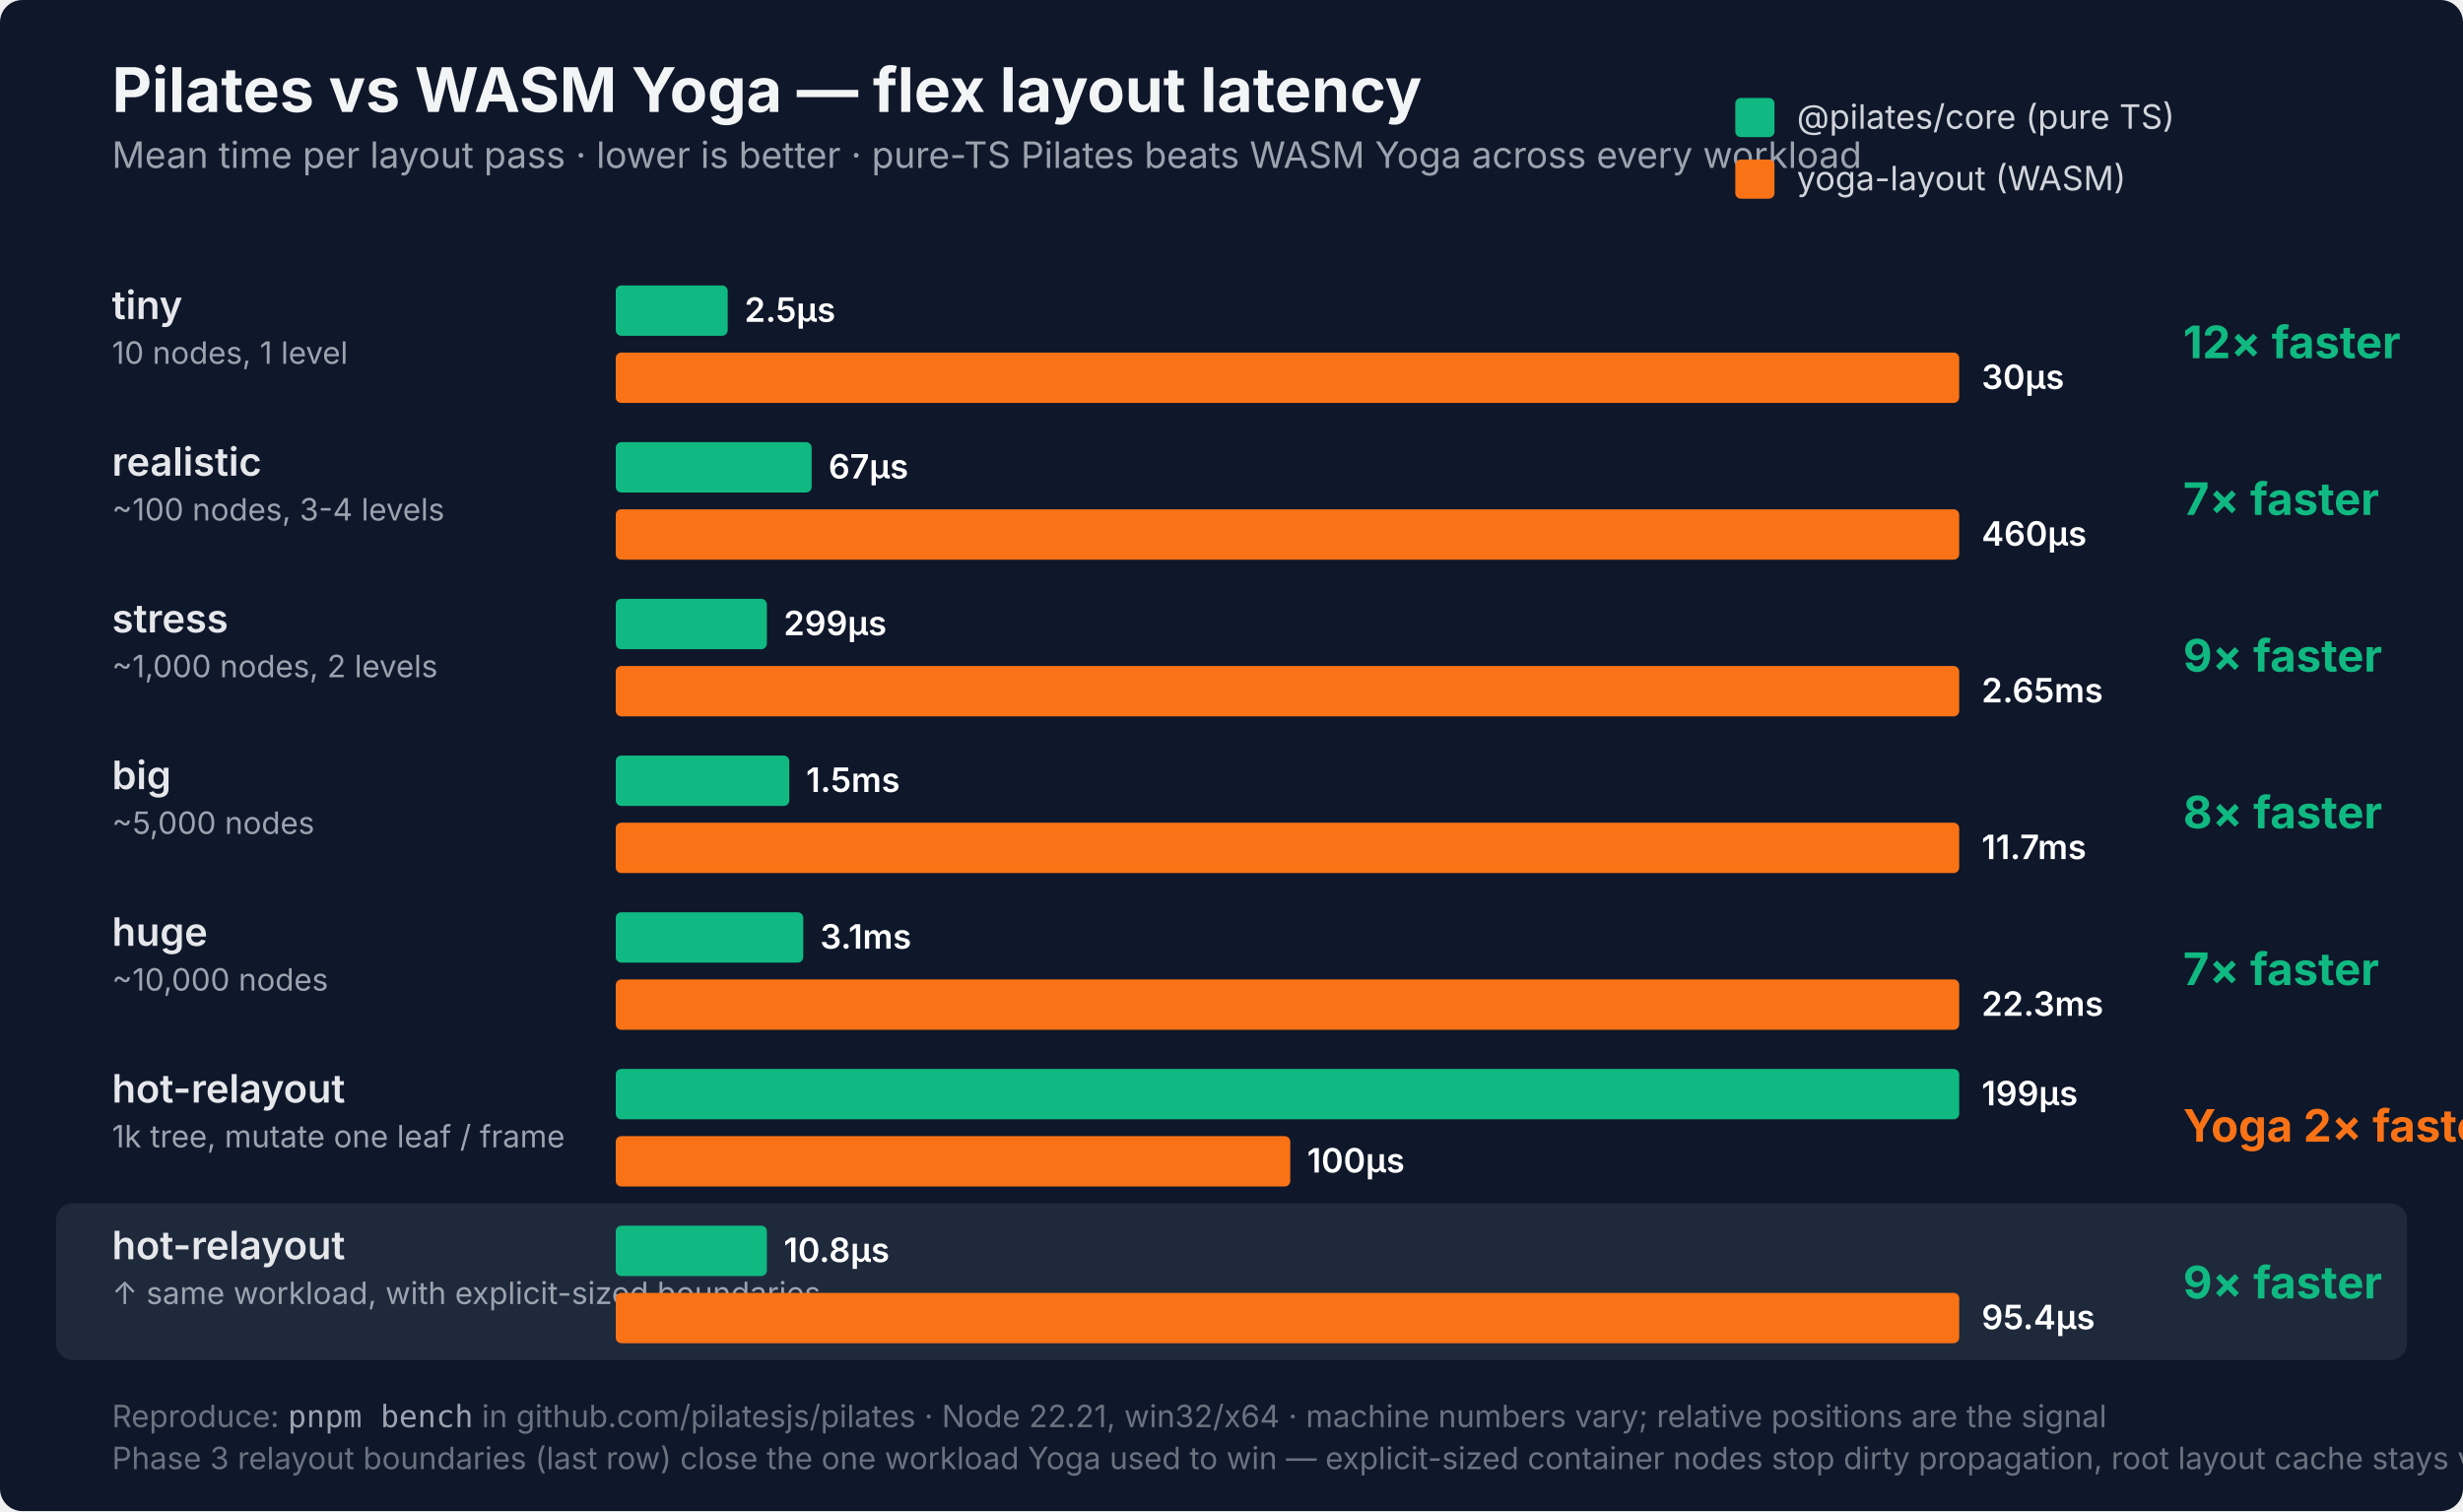
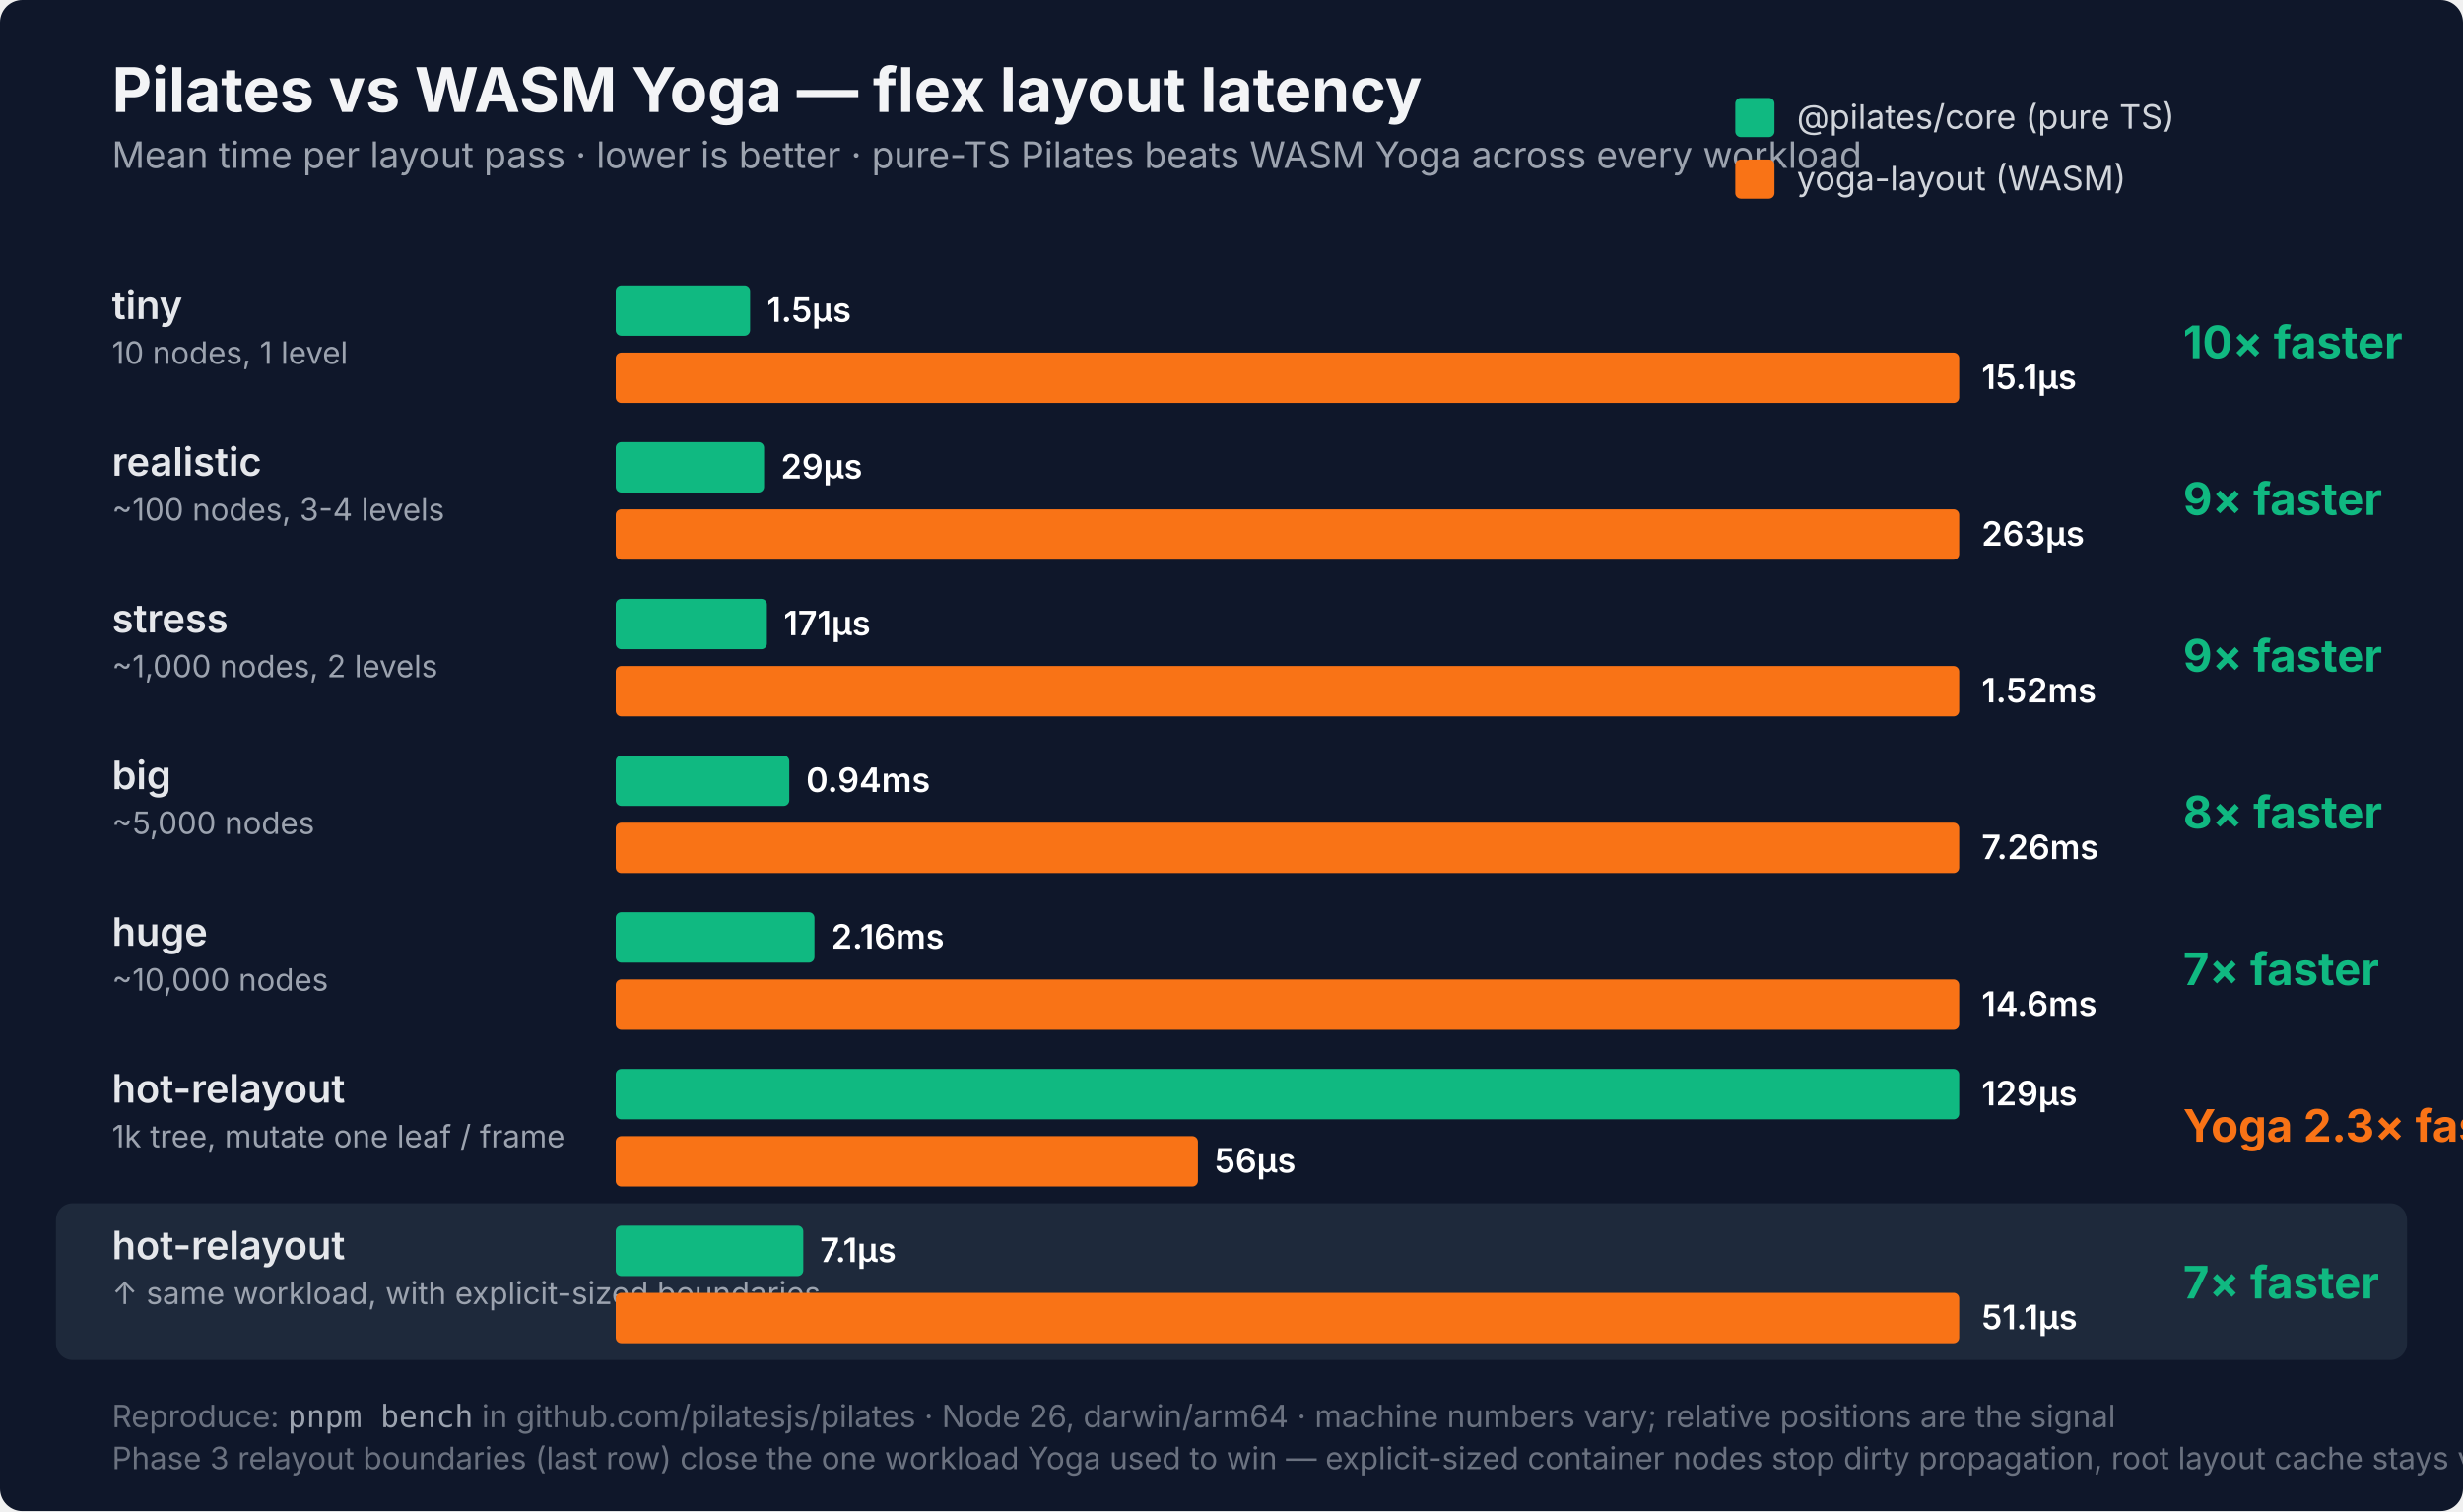
<svg xmlns="http://www.w3.org/2000/svg" viewBox="0 0 880 540" font-family="ui-sans-serif, system-ui, -apple-system, 'Segoe UI', sans-serif">
  <defs>
    <style>
      .title       { font-size: 22px; font-weight: 700; fill: #f3f4f6; }
      .subtitle    { font-size: 13px; fill: #9ca3af; }
      .scenario    { font-size: 14px; font-weight: 600; fill: #e5e7eb; }
      .scenarioSub { font-size: 11px; fill: #9ca3af; }
      .barLabel    { font-size: 12px; font-weight: 600; fill: #ffffff; }
      .speedup     { font-size: 16px; font-weight: 700; fill: #10b981; }
      .speedupRev  { font-size: 16px; font-weight: 700; fill: #f97316; }
      .legend      { font-size: 12px; fill: #d1d5db; }
      .footnote    { font-size: 11px; fill: #6b7280; }
    </style>
  </defs>
  <rect width="880" height="540" fill="#0f172a" rx="8" />
  <text x="40" y="40" class="title">Pilates vs WASM Yoga — flex layout latency</text>
  <text x="40" y="60" class="subtitle">Mean time per layout pass · lower is better · pure-TS Pilates beats WASM Yoga across every workload</text>
  <g transform="translate(620, 35)">
    <rect width="14" height="14" fill="#10b981" rx="2" />
    <text x="22" y="11" class="legend">@pilates/core (pure TS)</text>
    <rect y="22" width="14" height="14" fill="#f97316" rx="2" />
    <text x="22" y="33" class="legend">yoga-layout (WASM)</text>
  </g>
  <g transform="translate(0, 100)">
    <text x="40" y="14" class="scenario">tiny</text>
    <text x="40" y="30" class="scenarioSub">10 nodes, 1 level</text>
-     <rect x="220" y="2" width="40" height="18" fill="#10b981" rx="2" />
-     <text x="266" y="15" class="barLabel" fill="#10b981">2.5µs</text>
+     <rect x="220" y="2" width="48" height="18" fill="#10b981" rx="2" />
+     <text x="274" y="15" class="barLabel" fill="#10b981">1.5µs</text>
    <rect x="220" y="26" width="480" height="18" fill="#f97316" rx="2" />
-     <text x="708" y="39" class="barLabel" fill="#f97316">30µs</text>
-     <text x="780" y="28" class="speedup">12× faster</text>
+     <text x="708" y="39" class="barLabel" fill="#f97316">15.1µs</text>
+     <text x="780" y="28" class="speedup">10× faster</text>
  </g>
  <g transform="translate(0, 156)">
    <text x="40" y="14" class="scenario">realistic</text>
    <text x="40" y="30" class="scenarioSub">~100 nodes, 3-4 levels</text>
-     <rect x="220" y="2" width="70" height="18" fill="#10b981" rx="2" />
-     <text x="296" y="15" class="barLabel" fill="#10b981">67µs</text>
+     <rect x="220" y="2" width="53" height="18" fill="#10b981" rx="2" />
+     <text x="279" y="15" class="barLabel" fill="#10b981">29µs</text>
    <rect x="220" y="26" width="480" height="18" fill="#f97316" rx="2" />
-     <text x="708" y="39" class="barLabel" fill="#f97316">460µs</text>
-     <text x="780" y="28" class="speedup">7× faster</text>
+     <text x="708" y="39" class="barLabel" fill="#f97316">263µs</text>
+     <text x="780" y="28" class="speedup">9× faster</text>
  </g>
  <g transform="translate(0, 212)">
    <text x="40" y="14" class="scenario">stress</text>
    <text x="40" y="30" class="scenarioSub">~1,000 nodes, 2 levels</text>
    <rect x="220" y="2" width="54" height="18" fill="#10b981" rx="2" />
-     <text x="280" y="15" class="barLabel" fill="#10b981">299µs</text>
+     <text x="280" y="15" class="barLabel" fill="#10b981">171µs</text>
    <rect x="220" y="26" width="480" height="18" fill="#f97316" rx="2" />
-     <text x="708" y="39" class="barLabel" fill="#f97316">2.65ms</text>
+     <text x="708" y="39" class="barLabel" fill="#f97316">1.52ms</text>
    <text x="780" y="28" class="speedup">9× faster</text>
  </g>
  <g transform="translate(0, 268)">
    <text x="40" y="14" class="scenario">big</text>
    <text x="40" y="30" class="scenarioSub">~5,000 nodes</text>
    <rect x="220" y="2" width="62" height="18" fill="#10b981" rx="2" />
-     <text x="288" y="15" class="barLabel" fill="#10b981">1.5ms</text>
+     <text x="288" y="15" class="barLabel" fill="#10b981">0.94ms</text>
    <rect x="220" y="26" width="480" height="18" fill="#f97316" rx="2" />
-     <text x="708" y="39" class="barLabel" fill="#f97316">11.7ms</text>
+     <text x="708" y="39" class="barLabel" fill="#f97316">7.26ms</text>
    <text x="780" y="28" class="speedup">8× faster</text>
  </g>
  <g transform="translate(0, 324)">
    <text x="40" y="14" class="scenario">huge</text>
    <text x="40" y="30" class="scenarioSub">~10,000 nodes</text>
-     <rect x="220" y="2" width="67" height="18" fill="#10b981" rx="2" />
-     <text x="293" y="15" class="barLabel" fill="#10b981">3.1ms</text>
+     <rect x="220" y="2" width="71" height="18" fill="#10b981" rx="2" />
+     <text x="297" y="15" class="barLabel" fill="#10b981">2.16ms</text>
    <rect x="220" y="26" width="480" height="18" fill="#f97316" rx="2" />
-     <text x="708" y="39" class="barLabel" fill="#f97316">22.3ms</text>
+     <text x="708" y="39" class="barLabel" fill="#f97316">14.6ms</text>
    <text x="780" y="28" class="speedup">7× faster</text>
  </g>
  <g transform="translate(0, 380)">
    <text x="40" y="14" class="scenario">hot-relayout</text>
    <text x="40" y="30" class="scenarioSub">1k tree, mutate one leaf / frame</text>
    <rect x="220" y="2" width="480" height="18" fill="#10b981" rx="2" />
-     <text x="708" y="15" class="barLabel" fill="#10b981">199µs</text>
-     <rect x="220" y="26" width="241" height="18" fill="#f97316" rx="2" />
-     <text x="467" y="39" class="barLabel" fill="#f97316">100µs</text>
-     <text x="780" y="28" class="speedupRev">Yoga 2× faster</text>
+     <text x="708" y="15" class="barLabel" fill="#10b981">129µs</text>
+     <rect x="220" y="26" width="208" height="18" fill="#f97316" rx="2" />
+     <text x="434" y="39" class="barLabel" fill="#f97316">56µs</text>
+     <text x="780" y="28" class="speedupRev">Yoga 2.3× faster</text>
  </g>
  <g transform="translate(0, 436)">
    <rect x="20" y="-6" width="840" height="56" fill="#1e293b" rx="6" />
    <text x="40" y="14" class="scenario">hot-relayout</text>
    <text x="40" y="30" class="scenarioSub">↑ same workload, with explicit-sized boundaries</text>
-     <rect x="220" y="2" width="54" height="18" fill="#10b981" rx="2" />
-     <text x="280" y="15" class="barLabel" fill="#10b981">10.8µs</text>
+     <rect x="220" y="2" width="67" height="18" fill="#10b981" rx="2" />
+     <text x="293" y="15" class="barLabel" fill="#10b981">7.1µs</text>
    <rect x="220" y="26" width="480" height="18" fill="#f97316" rx="2" />
-     <text x="708" y="39" class="barLabel" fill="#f97316">95.4µs</text>
-     <text x="780" y="28" class="speedup">9× faster</text>
+     <text x="708" y="39" class="barLabel" fill="#f97316">51.1µs</text>
+     <text x="780" y="28" class="speedup">7× faster</text>
  </g>
-   <text x="40" y="510" class="footnote">Reproduce: <tspan font-family="ui-monospace, 'SF Mono', Menlo, monospace" fill="#9ca3af">pnpm bench</tspan> in github.com/pilatesjs/pilates · Node 22.21, win32/x64 · machine numbers vary; relative positions are the signal</text>
+   <text x="40" y="510" class="footnote">Reproduce: <tspan font-family="ui-monospace, 'SF Mono', Menlo, monospace" fill="#9ca3af">pnpm bench</tspan> in github.com/pilatesjs/pilates · Node 26, darwin/arm64 · machine numbers vary; relative positions are the signal</text>
  <text x="40" y="525" class="footnote">Phase 3 relayout boundaries (last row) close the one workload Yoga used to win — explicit-sized container nodes stop dirty propagation, root layout cache stays valid</text>
</svg>
